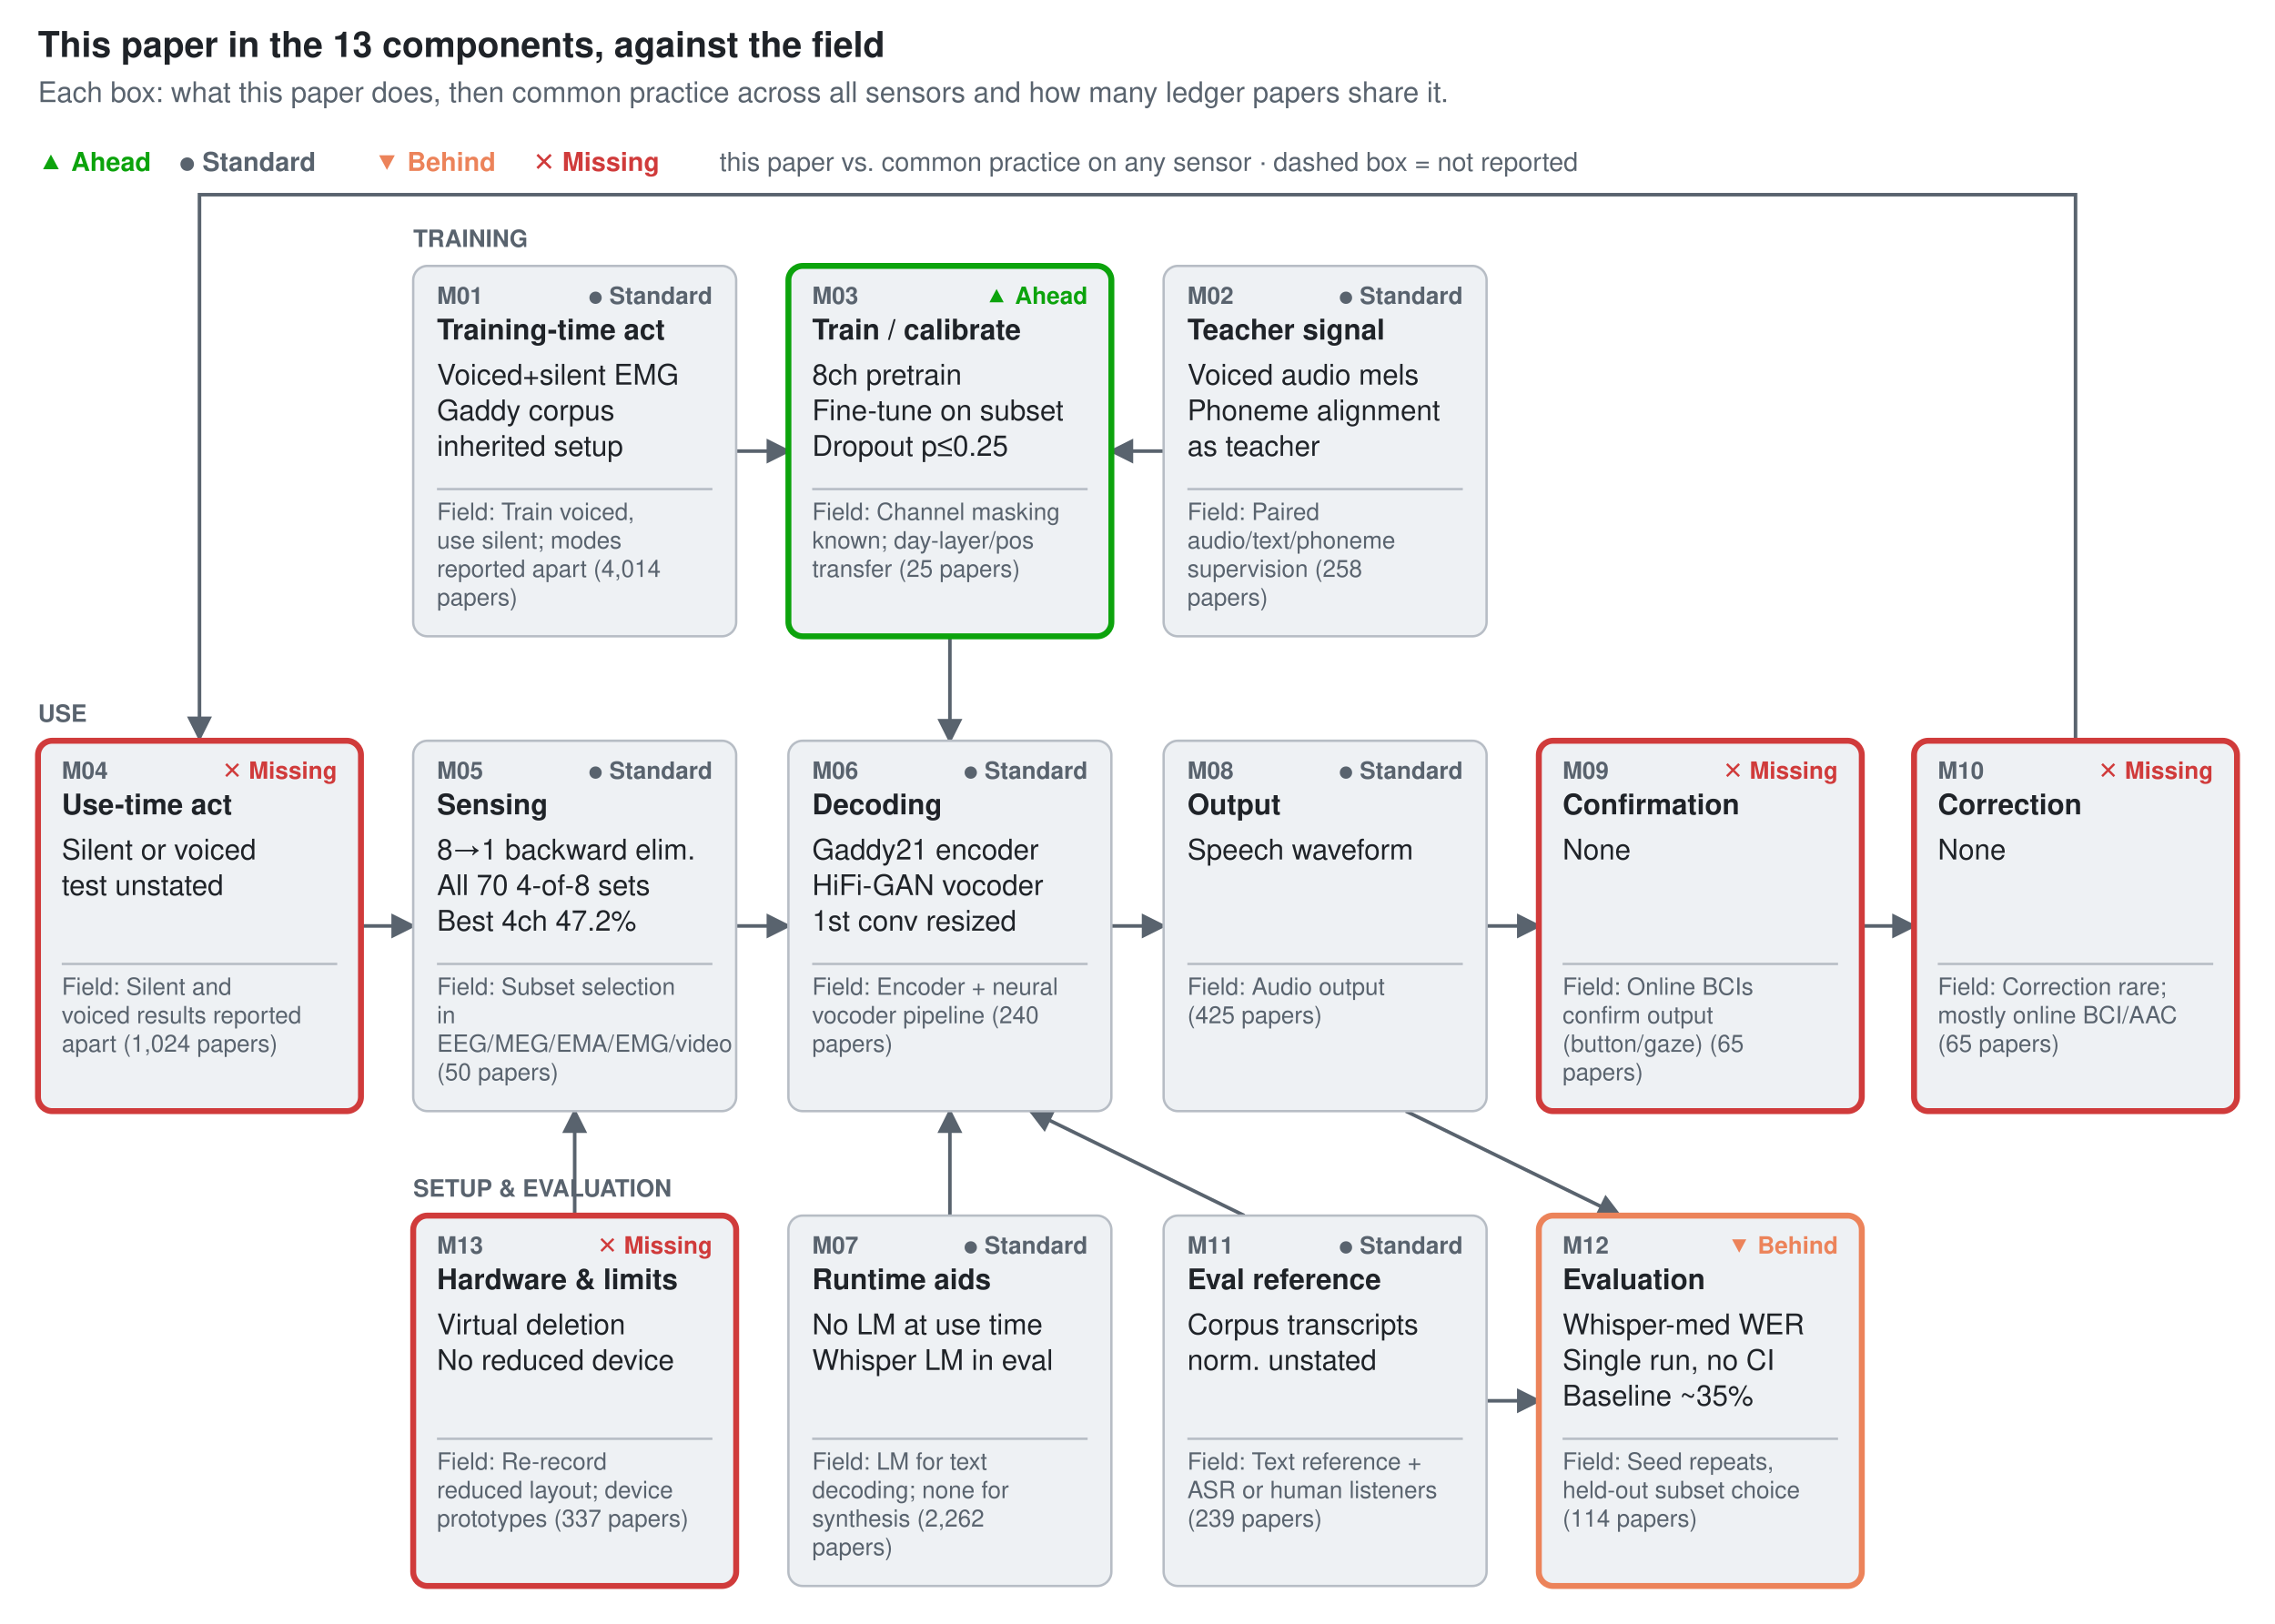
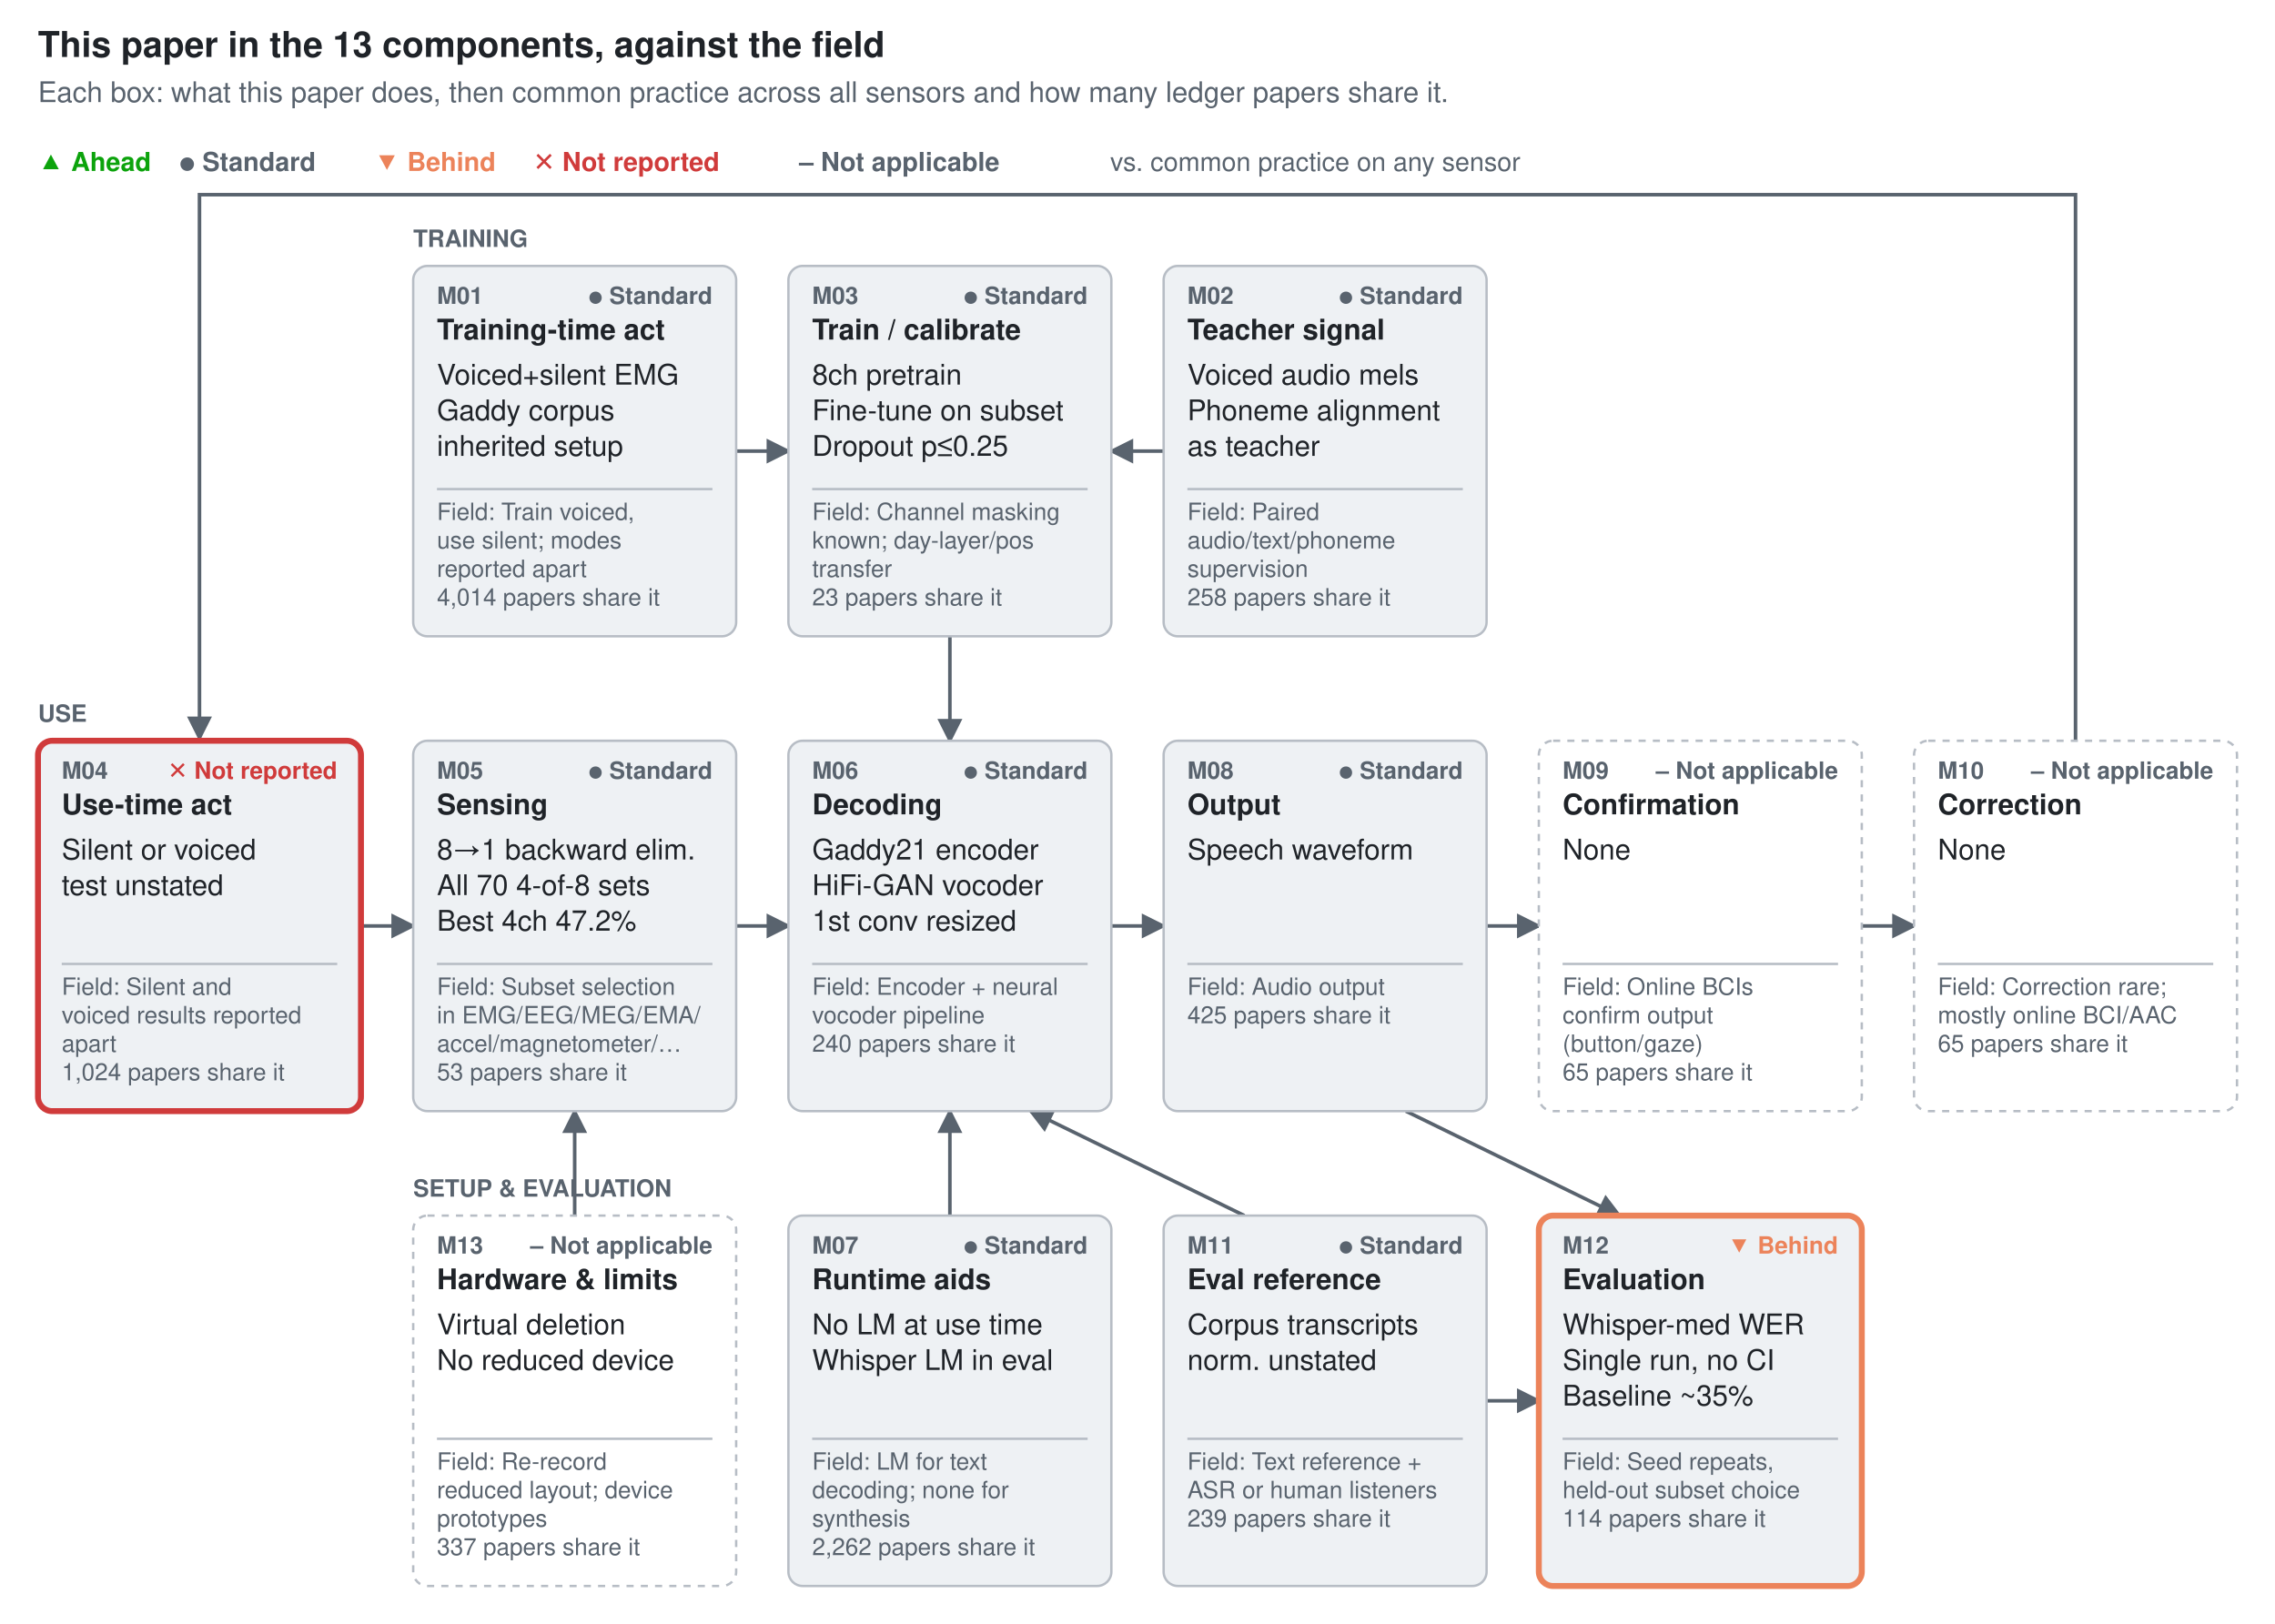
<svg xmlns="http://www.w3.org/2000/svg" width="958" height="684" viewBox="0 0 958 684" font-family="-apple-system, BlinkMacSystemFont, 'Segoe UI', Helvetica, Arial, sans-serif" role="img" aria-label="This paper in the 13 components, against the field">
  <rect width="958" height="684" fill="#ffffff" />
  <text x="16.0" y="24.0" font-size="15" fill="#1f2328" text-anchor="start" font-weight="600">This paper in the 13 components, against the field</text>
  <text x="16.0" y="43.0" font-size="12" fill="#59636e" text-anchor="start">Each box: what this paper does, then common practice across all sensors and how many ledger papers share it.</text>
  <defs>
    <marker id="a" viewBox="0 0 8 8" refX="7" refY="4" markerWidth="7" markerHeight="7" orient="auto">
      <path d="M0,0 L8,4 L0,8 Z" fill="#59636e" />
    </marker>
  </defs>
  <path d="M310,190.0 L332,190.0" fill="none" stroke="#59636e" stroke-width="1.5" marker-end="url(#a)" />
  <path d="M490,190.0 L468,190.0" fill="none" stroke="#59636e" stroke-width="1.5" marker-end="url(#a)" />
  <path d="M400.0,268 L400.0,312" fill="none" stroke="#59636e" stroke-width="1.5" marker-end="url(#a)" />
  <path d="M152,390.0 L174,390.0" fill="none" stroke="#59636e" stroke-width="1.5" marker-end="url(#a)" />
  <path d="M310,390.0 L332,390.0" fill="none" stroke="#59636e" stroke-width="1.5" marker-end="url(#a)" />
  <path d="M400.0,512 L400.0,468" fill="none" stroke="#59636e" stroke-width="1.5" marker-end="url(#a)" />
  <path d="M468,390.0 L490,390.0" fill="none" stroke="#59636e" stroke-width="1.5" marker-end="url(#a)" />
  <path d="M626,390.0 L648,390.0" fill="none" stroke="#59636e" stroke-width="1.5" marker-end="url(#a)" />
  <path d="M784,390.0 L806,390.0" fill="none" stroke="#59636e" stroke-width="1.5" marker-end="url(#a)" />
  <path d="M874.0,312 L874.0,82 L84.0,82 L84.0,311" fill="none" stroke="#59636e" stroke-width="1.5" marker-end="url(#a)" />
  <path d="M592.0,468 L682.0,512" fill="none" stroke="#59636e" stroke-width="1.5" marker-end="url(#a)" />
  <path d="M626,590.0 L648,590.0" fill="none" stroke="#59636e" stroke-width="1.5" marker-end="url(#a)" />
  <path d="M524.0,512 L434.0,468" fill="none" stroke="#59636e" stroke-width="1.5" marker-end="url(#a)" />
  <path d="M242.0,512 L242.0,468" fill="none" stroke="#59636e" stroke-width="1.5" marker-end="url(#a)" />
  <text x="174.0" y="104.0" font-size="10" fill="#59636e" text-anchor="start" font-weight="600">TRAINING</text>
  <text x="16.0" y="304.0" font-size="10" fill="#59636e" text-anchor="start" font-weight="600">USE</text>
  <text x="174.0" y="504.0" font-size="10" fill="#59636e" text-anchor="start" font-weight="600">SETUP &amp; EVALUATION</text>
  <rect x="174" y="112" width="136" height="156" rx="6" fill="#eef1f4" stroke="#b7bdc5" stroke-width="1" />
  <text x="184.0" y="162.0" font-size="12" fill="#1f2328" text-anchor="start">Voiced+silent EMG</text>
  <text x="184.0" y="177.0" font-size="12" fill="#1f2328" text-anchor="start">Gaddy corpus</text>
  <text x="184.0" y="192.0" font-size="12" fill="#1f2328" text-anchor="start">inherited setup</text>
  <line x1="184.0" y1="206.0" x2="300.0" y2="206.0" stroke="#b7bdc5" stroke-width="1" />
  <text x="184.0" y="219.0" font-size="10" fill="#59636e" text-anchor="start">Field: Train voiced,</text>
  <text x="184.0" y="231.0" font-size="10" fill="#59636e" text-anchor="start">use silent; modes</text>
-   <text x="184.0" y="243.0" font-size="10" fill="#59636e" text-anchor="start">reported apart (4,014</text>
-   <text x="184.0" y="255.0" font-size="10" fill="#59636e" text-anchor="start">papers)</text>
+   <text x="184.0" y="243.0" font-size="10" fill="#59636e" text-anchor="start">reported apart</text>
+   <text x="184.0" y="255.0" font-size="10" fill="#59636e" text-anchor="start">4,014 papers share it</text>
  <text x="300.0" y="128.0" font-size="10" fill="#59636e" text-anchor="end" font-weight="700">● Standard</text>
  <text x="184.0" y="128.0" font-size="10" fill="#59636e" text-anchor="start" font-weight="600">M01</text>
  <text x="184.0" y="143.0" font-size="12" fill="#1f2328" text-anchor="start" font-weight="700">Training-time act</text>
-   <rect x="332" y="112" width="136" height="156" rx="6" fill="#eef1f4" stroke="#0ca30c" stroke-width="2.5" />
+   <rect x="332" y="112" width="136" height="156" rx="6" fill="#eef1f4" stroke="#b7bdc5" stroke-width="1" />
  <text x="342.0" y="162.0" font-size="12" fill="#1f2328" text-anchor="start">8ch pretrain</text>
  <text x="342.0" y="177.0" font-size="12" fill="#1f2328" text-anchor="start">Fine-tune on subset</text>
  <text x="342.0" y="192.0" font-size="12" fill="#1f2328" text-anchor="start">Dropout p≤0.25</text>
  <line x1="342.0" y1="206.0" x2="458.0" y2="206.0" stroke="#b7bdc5" stroke-width="1" />
  <text x="342.0" y="219.0" font-size="10" fill="#59636e" text-anchor="start">Field: Channel masking</text>
  <text x="342.0" y="231.0" font-size="10" fill="#59636e" text-anchor="start">known; day-layer/pos</text>
-   <text x="342.0" y="243.0" font-size="10" fill="#59636e" text-anchor="start">transfer (25 papers)</text>
-   <text x="458.0" y="128.0" font-size="10" fill="#0ca30c" text-anchor="end" font-weight="700">▲ Ahead</text>
+   <text x="342.0" y="243.0" font-size="10" fill="#59636e" text-anchor="start">transfer</text>
+   <text x="342.0" y="255.0" font-size="10" fill="#59636e" text-anchor="start">23 papers share it</text>
+   <text x="458.0" y="128.0" font-size="10" fill="#59636e" text-anchor="end" font-weight="700">● Standard</text>
  <text x="342.0" y="128.0" font-size="10" fill="#59636e" text-anchor="start" font-weight="600">M03</text>
  <text x="342.0" y="143.0" font-size="12" fill="#1f2328" text-anchor="start" font-weight="700">Train / calibrate</text>
  <rect x="490" y="112" width="136" height="156" rx="6" fill="#eef1f4" stroke="#b7bdc5" stroke-width="1" />
  <text x="500.0" y="162.0" font-size="12" fill="#1f2328" text-anchor="start">Voiced audio mels</text>
  <text x="500.0" y="177.0" font-size="12" fill="#1f2328" text-anchor="start">Phoneme alignment</text>
  <text x="500.0" y="192.0" font-size="12" fill="#1f2328" text-anchor="start">as teacher</text>
  <line x1="500.0" y1="206.0" x2="616.0" y2="206.0" stroke="#b7bdc5" stroke-width="1" />
  <text x="500.0" y="219.0" font-size="10" fill="#59636e" text-anchor="start">Field: Paired</text>
  <text x="500.0" y="231.0" font-size="10" fill="#59636e" text-anchor="start">audio/text/phoneme</text>
-   <text x="500.0" y="243.0" font-size="10" fill="#59636e" text-anchor="start">supervision (258</text>
-   <text x="500.0" y="255.0" font-size="10" fill="#59636e" text-anchor="start">papers)</text>
+   <text x="500.0" y="243.0" font-size="10" fill="#59636e" text-anchor="start">supervision</text>
+   <text x="500.0" y="255.0" font-size="10" fill="#59636e" text-anchor="start">258 papers share it</text>
  <text x="616.0" y="128.0" font-size="10" fill="#59636e" text-anchor="end" font-weight="700">● Standard</text>
  <text x="500.0" y="128.0" font-size="10" fill="#59636e" text-anchor="start" font-weight="600">M02</text>
  <text x="500.0" y="143.0" font-size="12" fill="#1f2328" text-anchor="start" font-weight="700">Teacher signal</text>
  <rect x="16" y="312" width="136" height="156" rx="6" fill="#eef1f4" stroke="#d03b3b" stroke-width="2.5" />
  <text x="26.0" y="362.0" font-size="12" fill="#1f2328" text-anchor="start">Silent or voiced</text>
  <text x="26.0" y="377.0" font-size="12" fill="#1f2328" text-anchor="start">test unstated</text>
  <line x1="26.0" y1="406.0" x2="142.0" y2="406.0" stroke="#b7bdc5" stroke-width="1" />
  <text x="26.0" y="419.0" font-size="10" fill="#59636e" text-anchor="start">Field: Silent and</text>
  <text x="26.0" y="431.0" font-size="10" fill="#59636e" text-anchor="start">voiced results reported</text>
-   <text x="26.0" y="443.0" font-size="10" fill="#59636e" text-anchor="start">apart (1,024 papers)</text>
-   <text x="142.0" y="328.0" font-size="10" fill="#d03b3b" text-anchor="end" font-weight="700">✕ Missing</text>
+   <text x="26.0" y="443.0" font-size="10" fill="#59636e" text-anchor="start">apart</text>
+   <text x="26.0" y="455.0" font-size="10" fill="#59636e" text-anchor="start">1,024 papers share it</text>
+   <text x="142.0" y="328.0" font-size="10" fill="#d03b3b" text-anchor="end" font-weight="700">✕ Not reported</text>
  <text x="26.0" y="328.0" font-size="10" fill="#59636e" text-anchor="start" font-weight="600">M04</text>
  <text x="26.0" y="343.0" font-size="12" fill="#1f2328" text-anchor="start" font-weight="700">Use-time act</text>
  <rect x="174" y="312" width="136" height="156" rx="6" fill="#eef1f4" stroke="#b7bdc5" stroke-width="1" />
  <text x="184.0" y="362.0" font-size="12" fill="#1f2328" text-anchor="start">8→1 backward elim.</text>
  <text x="184.0" y="377.0" font-size="12" fill="#1f2328" text-anchor="start">All 70 4-of-8 sets</text>
  <text x="184.0" y="392.0" font-size="12" fill="#1f2328" text-anchor="start">Best 4ch 47.2%</text>
  <line x1="184.0" y1="406.0" x2="300.0" y2="406.0" stroke="#b7bdc5" stroke-width="1" />
  <text x="184.0" y="419.0" font-size="10" fill="#59636e" text-anchor="start">Field: Subset selection</text>
-   <text x="184.0" y="431.0" font-size="10" fill="#59636e" text-anchor="start">in</text>
-   <text x="184.0" y="443.0" font-size="10" fill="#59636e" text-anchor="start">EEG/MEG/EMA/EMG/video</text>
-   <text x="184.0" y="455.0" font-size="10" fill="#59636e" text-anchor="start">(50 papers)</text>
+   <text x="184.0" y="431.0" font-size="10" fill="#59636e" text-anchor="start">in EMG/EEG/MEG/EMA/</text>
+   <text x="184.0" y="443.0" font-size="10" fill="#59636e" text-anchor="start">accel/magnetometer/…</text>
+   <text x="184.0" y="455.0" font-size="10" fill="#59636e" text-anchor="start">53 papers share it</text>
  <text x="300.0" y="328.0" font-size="10" fill="#59636e" text-anchor="end" font-weight="700">● Standard</text>
  <text x="184.0" y="328.0" font-size="10" fill="#59636e" text-anchor="start" font-weight="600">M05</text>
  <text x="184.0" y="343.0" font-size="12" fill="#1f2328" text-anchor="start" font-weight="700">Sensing</text>
  <rect x="332" y="312" width="136" height="156" rx="6" fill="#eef1f4" stroke="#b7bdc5" stroke-width="1" />
  <text x="342.0" y="362.0" font-size="12" fill="#1f2328" text-anchor="start">Gaddy21 encoder</text>
  <text x="342.0" y="377.0" font-size="12" fill="#1f2328" text-anchor="start">HiFi-GAN vocoder</text>
  <text x="342.0" y="392.0" font-size="12" fill="#1f2328" text-anchor="start">1st conv resized</text>
  <line x1="342.0" y1="406.0" x2="458.0" y2="406.0" stroke="#b7bdc5" stroke-width="1" />
  <text x="342.0" y="419.0" font-size="10" fill="#59636e" text-anchor="start">Field: Encoder + neural</text>
-   <text x="342.0" y="431.0" font-size="10" fill="#59636e" text-anchor="start">vocoder pipeline (240</text>
-   <text x="342.0" y="443.0" font-size="10" fill="#59636e" text-anchor="start">papers)</text>
+   <text x="342.0" y="431.0" font-size="10" fill="#59636e" text-anchor="start">vocoder pipeline</text>
+   <text x="342.0" y="443.0" font-size="10" fill="#59636e" text-anchor="start">240 papers share it</text>
  <text x="458.0" y="328.0" font-size="10" fill="#59636e" text-anchor="end" font-weight="700">● Standard</text>
  <text x="342.0" y="328.0" font-size="10" fill="#59636e" text-anchor="start" font-weight="600">M06</text>
  <text x="342.0" y="343.0" font-size="12" fill="#1f2328" text-anchor="start" font-weight="700">Decoding</text>
  <rect x="490" y="312" width="136" height="156" rx="6" fill="#eef1f4" stroke="#b7bdc5" stroke-width="1" />
  <text x="500.0" y="362.0" font-size="12" fill="#1f2328" text-anchor="start">Speech waveform</text>
  <line x1="500.0" y1="406.0" x2="616.0" y2="406.0" stroke="#b7bdc5" stroke-width="1" />
  <text x="500.0" y="419.0" font-size="10" fill="#59636e" text-anchor="start">Field: Audio output</text>
-   <text x="500.0" y="431.0" font-size="10" fill="#59636e" text-anchor="start">(425 papers)</text>
+   <text x="500.0" y="431.0" font-size="10" fill="#59636e" text-anchor="start">425 papers share it</text>
  <text x="616.0" y="328.0" font-size="10" fill="#59636e" text-anchor="end" font-weight="700">● Standard</text>
  <text x="500.0" y="328.0" font-size="10" fill="#59636e" text-anchor="start" font-weight="600">M08</text>
  <text x="500.0" y="343.0" font-size="12" fill="#1f2328" text-anchor="start" font-weight="700">Output</text>
-   <rect x="648" y="312" width="136" height="156" rx="6" fill="#eef1f4" stroke="#d03b3b" stroke-width="2.5" />
+   <rect x="648" y="312" width="136" height="156" rx="6" fill="#ffffff" stroke="#b7bdc5" stroke-width="1" stroke-dasharray="3 3" />
  <text x="658.0" y="362.0" font-size="12" fill="#1f2328" text-anchor="start">None</text>
  <line x1="658.0" y1="406.0" x2="774.0" y2="406.0" stroke="#b7bdc5" stroke-width="1" />
  <text x="658.0" y="419.0" font-size="10" fill="#59636e" text-anchor="start">Field: Online BCIs</text>
  <text x="658.0" y="431.0" font-size="10" fill="#59636e" text-anchor="start">confirm output</text>
-   <text x="658.0" y="443.0" font-size="10" fill="#59636e" text-anchor="start">(button/gaze) (65</text>
-   <text x="658.0" y="455.0" font-size="10" fill="#59636e" text-anchor="start">papers)</text>
-   <text x="774.0" y="328.0" font-size="10" fill="#d03b3b" text-anchor="end" font-weight="700">✕ Missing</text>
+   <text x="658.0" y="443.0" font-size="10" fill="#59636e" text-anchor="start">(button/gaze)</text>
+   <text x="658.0" y="455.0" font-size="10" fill="#59636e" text-anchor="start">65 papers share it</text>
+   <text x="774.0" y="328.0" font-size="10" fill="#59636e" text-anchor="end" font-weight="700">– Not applicable</text>
  <text x="658.0" y="328.0" font-size="10" fill="#59636e" text-anchor="start" font-weight="600">M09</text>
  <text x="658.0" y="343.0" font-size="12" fill="#1f2328" text-anchor="start" font-weight="700">Confirmation</text>
-   <rect x="806" y="312" width="136" height="156" rx="6" fill="#eef1f4" stroke="#d03b3b" stroke-width="2.5" />
+   <rect x="806" y="312" width="136" height="156" rx="6" fill="#ffffff" stroke="#b7bdc5" stroke-width="1" stroke-dasharray="3 3" />
  <text x="816.0" y="362.0" font-size="12" fill="#1f2328" text-anchor="start">None</text>
  <line x1="816.0" y1="406.0" x2="932.0" y2="406.0" stroke="#b7bdc5" stroke-width="1" />
  <text x="816.0" y="419.0" font-size="10" fill="#59636e" text-anchor="start">Field: Correction rare;</text>
  <text x="816.0" y="431.0" font-size="10" fill="#59636e" text-anchor="start">mostly online BCI/AAC</text>
-   <text x="816.0" y="443.0" font-size="10" fill="#59636e" text-anchor="start">(65 papers)</text>
-   <text x="932.0" y="328.0" font-size="10" fill="#d03b3b" text-anchor="end" font-weight="700">✕ Missing</text>
+   <text x="816.0" y="443.0" font-size="10" fill="#59636e" text-anchor="start">65 papers share it</text>
+   <text x="932.0" y="328.0" font-size="10" fill="#59636e" text-anchor="end" font-weight="700">– Not applicable</text>
  <text x="816.0" y="328.0" font-size="10" fill="#59636e" text-anchor="start" font-weight="600">M10</text>
  <text x="816.0" y="343.0" font-size="12" fill="#1f2328" text-anchor="start" font-weight="700">Correction</text>
-   <rect x="174" y="512" width="136" height="156" rx="6" fill="#eef1f4" stroke="#d03b3b" stroke-width="2.5" />
+   <rect x="174" y="512" width="136" height="156" rx="6" fill="#ffffff" stroke="#b7bdc5" stroke-width="1" stroke-dasharray="3 3" />
  <text x="184.0" y="562.0" font-size="12" fill="#1f2328" text-anchor="start">Virtual deletion</text>
  <text x="184.0" y="577.0" font-size="12" fill="#1f2328" text-anchor="start">No reduced device</text>
  <line x1="184.0" y1="606.0" x2="300.0" y2="606.0" stroke="#b7bdc5" stroke-width="1" />
  <text x="184.0" y="619.0" font-size="10" fill="#59636e" text-anchor="start">Field: Re-record</text>
  <text x="184.0" y="631.0" font-size="10" fill="#59636e" text-anchor="start">reduced layout; device</text>
-   <text x="184.0" y="643.0" font-size="10" fill="#59636e" text-anchor="start">prototypes (337 papers)</text>
-   <text x="300.0" y="528.0" font-size="10" fill="#d03b3b" text-anchor="end" font-weight="700">✕ Missing</text>
+   <text x="184.0" y="643.0" font-size="10" fill="#59636e" text-anchor="start">prototypes</text>
+   <text x="184.0" y="655.0" font-size="10" fill="#59636e" text-anchor="start">337 papers share it</text>
+   <text x="300.0" y="528.0" font-size="10" fill="#59636e" text-anchor="end" font-weight="700">– Not applicable</text>
  <text x="184.0" y="528.0" font-size="10" fill="#59636e" text-anchor="start" font-weight="600">M13</text>
  <text x="184.0" y="543.0" font-size="12" fill="#1f2328" text-anchor="start" font-weight="700">Hardware &amp; limits</text>
  <rect x="332" y="512" width="136" height="156" rx="6" fill="#eef1f4" stroke="#b7bdc5" stroke-width="1" />
  <text x="342.0" y="562.0" font-size="12" fill="#1f2328" text-anchor="start">No LM at use time</text>
  <text x="342.0" y="577.0" font-size="12" fill="#1f2328" text-anchor="start">Whisper LM in eval</text>
  <line x1="342.0" y1="606.0" x2="458.0" y2="606.0" stroke="#b7bdc5" stroke-width="1" />
  <text x="342.0" y="619.0" font-size="10" fill="#59636e" text-anchor="start">Field: LM for text</text>
  <text x="342.0" y="631.0" font-size="10" fill="#59636e" text-anchor="start">decoding; none for</text>
-   <text x="342.0" y="643.0" font-size="10" fill="#59636e" text-anchor="start">synthesis (2,262</text>
-   <text x="342.0" y="655.0" font-size="10" fill="#59636e" text-anchor="start">papers)</text>
+   <text x="342.0" y="643.0" font-size="10" fill="#59636e" text-anchor="start">synthesis</text>
+   <text x="342.0" y="655.0" font-size="10" fill="#59636e" text-anchor="start">2,262 papers share it</text>
  <text x="458.0" y="528.0" font-size="10" fill="#59636e" text-anchor="end" font-weight="700">● Standard</text>
  <text x="342.0" y="528.0" font-size="10" fill="#59636e" text-anchor="start" font-weight="600">M07</text>
  <text x="342.0" y="543.0" font-size="12" fill="#1f2328" text-anchor="start" font-weight="700">Runtime aids</text>
  <rect x="490" y="512" width="136" height="156" rx="6" fill="#eef1f4" stroke="#b7bdc5" stroke-width="1" />
  <text x="500.0" y="562.0" font-size="12" fill="#1f2328" text-anchor="start">Corpus transcripts</text>
  <text x="500.0" y="577.0" font-size="12" fill="#1f2328" text-anchor="start">norm. unstated</text>
  <line x1="500.0" y1="606.0" x2="616.0" y2="606.0" stroke="#b7bdc5" stroke-width="1" />
  <text x="500.0" y="619.0" font-size="10" fill="#59636e" text-anchor="start">Field: Text reference +</text>
  <text x="500.0" y="631.0" font-size="10" fill="#59636e" text-anchor="start">ASR or human listeners</text>
-   <text x="500.0" y="643.0" font-size="10" fill="#59636e" text-anchor="start">(239 papers)</text>
+   <text x="500.0" y="643.0" font-size="10" fill="#59636e" text-anchor="start">239 papers share it</text>
  <text x="616.0" y="528.0" font-size="10" fill="#59636e" text-anchor="end" font-weight="700">● Standard</text>
  <text x="500.0" y="528.0" font-size="10" fill="#59636e" text-anchor="start" font-weight="600">M11</text>
  <text x="500.0" y="543.0" font-size="12" fill="#1f2328" text-anchor="start" font-weight="700">Eval reference</text>
  <rect x="648" y="512" width="136" height="156" rx="6" fill="#eef1f4" stroke="#ec835a" stroke-width="2.5" />
  <text x="658.0" y="562.0" font-size="12" fill="#1f2328" text-anchor="start">Whisper-med WER</text>
  <text x="658.0" y="577.0" font-size="12" fill="#1f2328" text-anchor="start">Single run, no CI</text>
  <text x="658.0" y="592.0" font-size="12" fill="#1f2328" text-anchor="start">Baseline ~35%</text>
  <line x1="658.0" y1="606.0" x2="774.0" y2="606.0" stroke="#b7bdc5" stroke-width="1" />
  <text x="658.0" y="619.0" font-size="10" fill="#59636e" text-anchor="start">Field: Seed repeats,</text>
  <text x="658.0" y="631.0" font-size="10" fill="#59636e" text-anchor="start">held-out subset choice</text>
-   <text x="658.0" y="643.0" font-size="10" fill="#59636e" text-anchor="start">(114 papers)</text>
+   <text x="658.0" y="643.0" font-size="10" fill="#59636e" text-anchor="start">114 papers share it</text>
  <text x="774.0" y="528.0" font-size="10" fill="#ec835a" text-anchor="end" font-weight="700">▼ Behind</text>
  <text x="658.0" y="528.0" font-size="10" fill="#59636e" text-anchor="start" font-weight="600">M12</text>
  <text x="658.0" y="543.0" font-size="12" fill="#1f2328" text-anchor="start" font-weight="700">Evaluation</text>
  <text x="16.0" y="72.0" font-size="11" fill="#0ca30c" text-anchor="start" font-weight="700">▲ Ahead</text>
  <text x="75.5" y="72.0" font-size="11" fill="#59636e" text-anchor="start" font-weight="700">● Standard</text>
  <text x="157.5" y="72.0" font-size="11" fill="#ec835a" text-anchor="start" font-weight="700">▼ Behind</text>
-   <text x="224.5" y="72.0" font-size="11" fill="#d03b3b" text-anchor="start" font-weight="700">✕ Missing</text>
-   <text x="303.0" y="72.0" font-size="11" fill="#59636e" text-anchor="start">this paper vs. common practice on any sensor · dashed box = not reported</text>
+   <text x="224.5" y="72.0" font-size="11" fill="#d03b3b" text-anchor="start" font-weight="700">✕ Not reported</text>
+   <text x="336.5" y="72.0" font-size="11" fill="#59636e" text-anchor="start" font-weight="700">– Not applicable</text>
+   <text x="467.5" y="72.0" font-size="11" fill="#59636e" text-anchor="start">vs. common practice on any sensor</text>
</svg>
